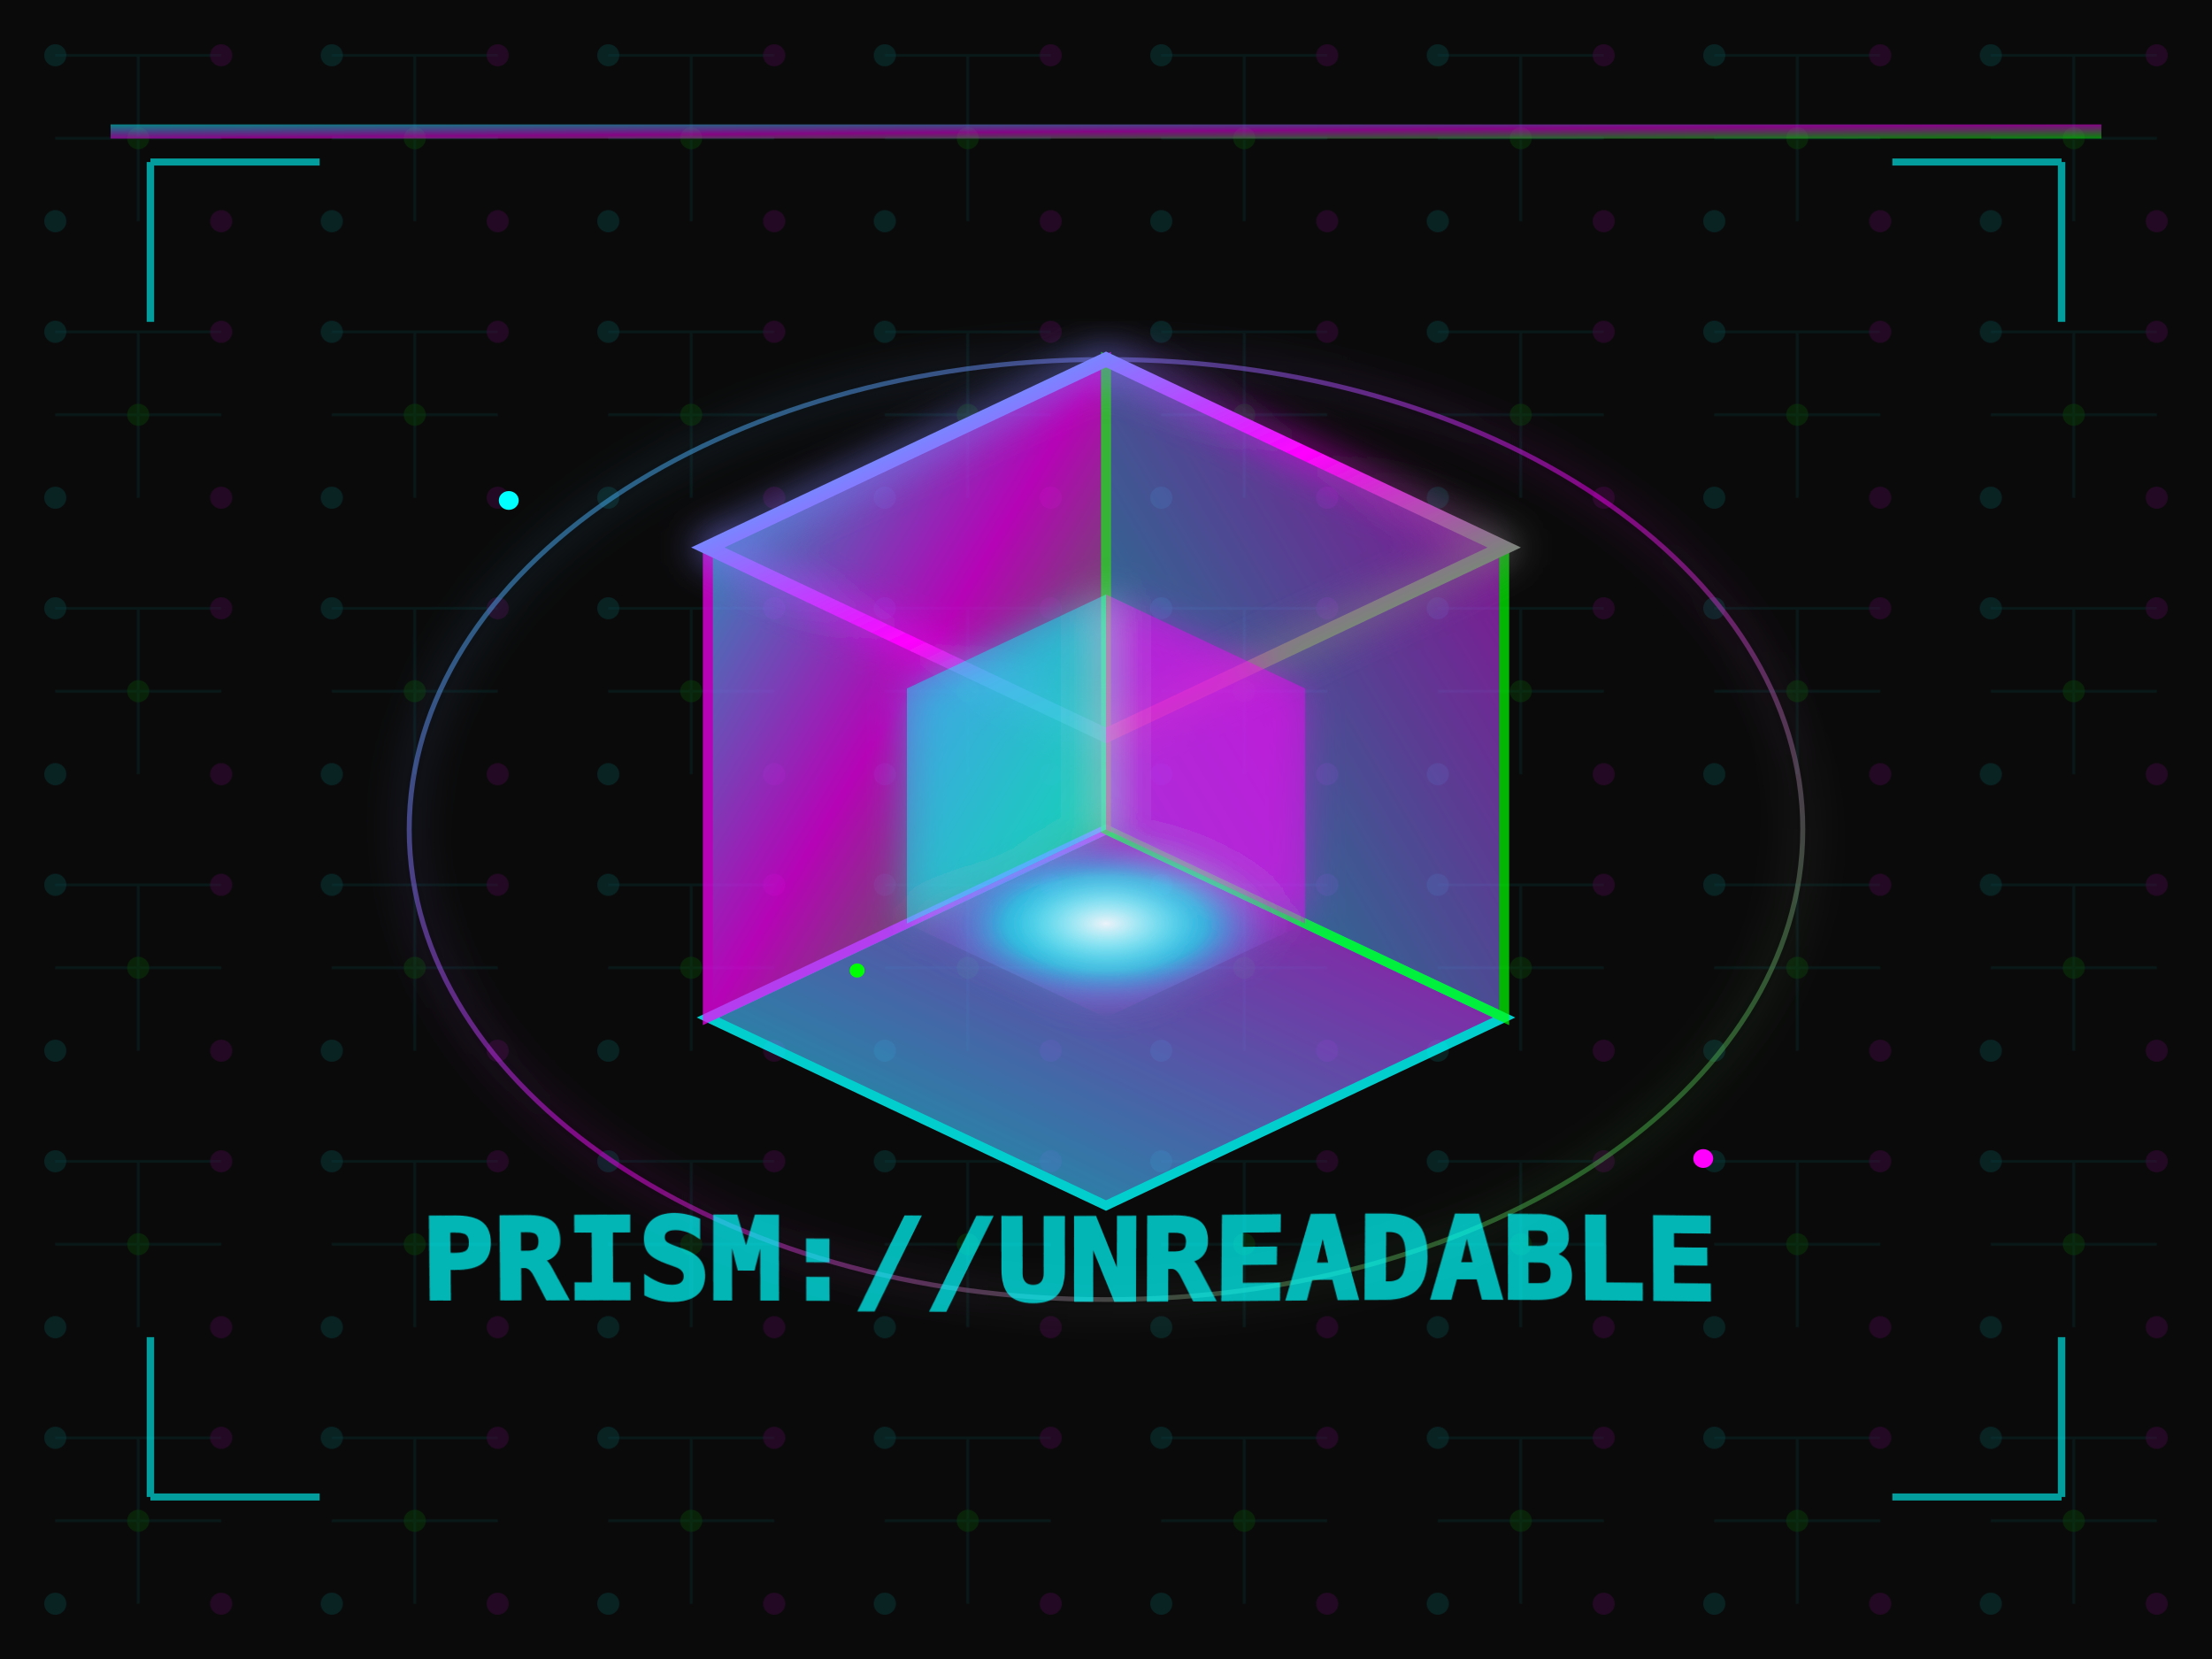
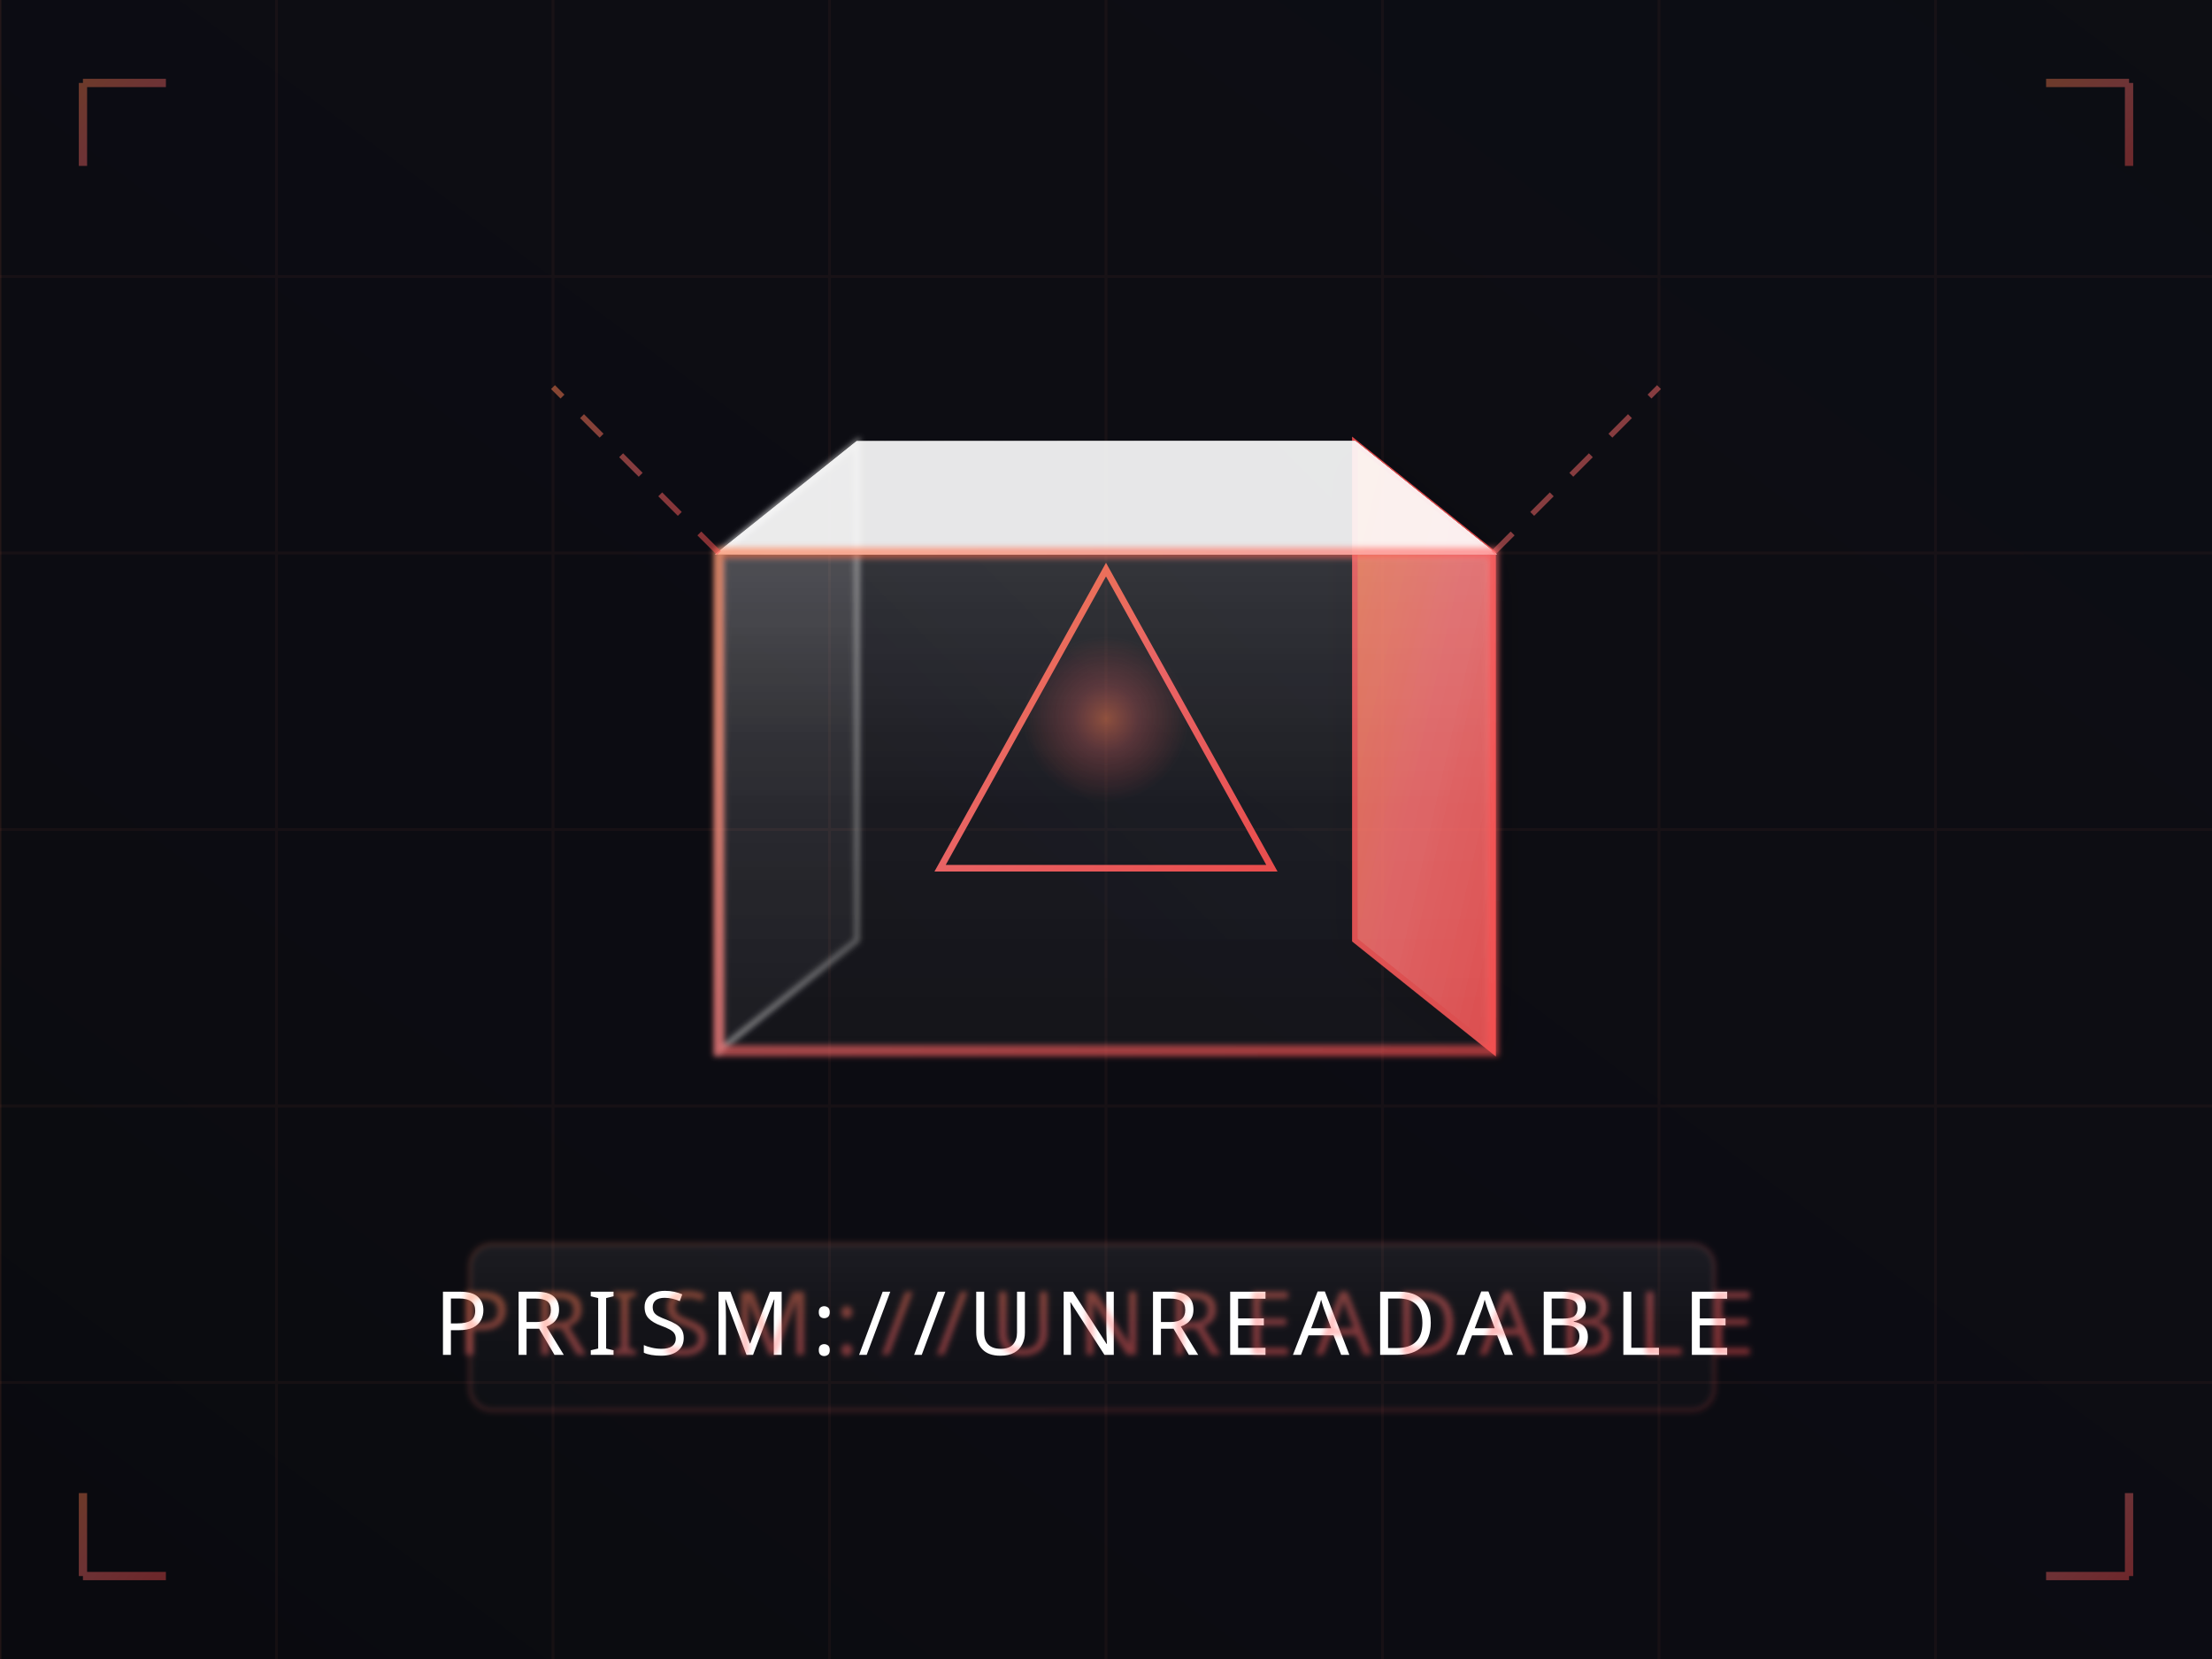
<svg xmlns="http://www.w3.org/2000/svg" viewBox="0 0 400 300" preserveAspectRatio="none">
  <defs>
-     <linearGradient id="prismGradient1" x1="0%" y1="0%" x2="100%" y2="100%">
-       <stop offset="0%" style="stop-color:#00ffff;stop-opacity:1">
-         <animate attributeName="stop-color" values="#00ffff;#ff00ff;#00ff00;#00ffff" dur="8s" repeatCount="indefinite" />
-       </stop>
-       <stop offset="50%" style="stop-color:#ff00ff;stop-opacity:1">
-         <animate attributeName="stop-color" values="#ff00ff;#00ff00;#00ffff;#ff00ff" dur="8s" repeatCount="indefinite" />
-       </stop>
-       <stop offset="100%" style="stop-color:#00ff00;stop-opacity:1">
-         <animate attributeName="stop-color" values="#00ff00;#00ffff;#ff00ff;#00ff00" dur="8s" repeatCount="indefinite" />
-       </stop>
+     <linearGradient id="prismOrange" x1="0%" y1="0%" x2="100%" y2="100%">
+       <stop offset="0%" style="stop-color:#ff7f50;stop-opacity:1" />
+       <stop offset="50%" style="stop-color:#ff6b6b;stop-opacity:1" />
+       <stop offset="100%" style="stop-color:#ff5252;stop-opacity:1" />
    </linearGradient>
-     <linearGradient id="prismGradient2" x1="100%" y1="0%" x2="0%" y2="100%">
-       <stop offset="0%" style="stop-color:#ff00ff;stop-opacity:0.8" />
-       <stop offset="100%" style="stop-color:#00ffff;stop-opacity:0.8" />
+     <linearGradient id="chromeGradient" x1="0%" y1="0%" x2="100%" y2="100%">
+       <stop offset="0%" style="stop-color:#e8e8e8;stop-opacity:0.9" />
+       <stop offset="25%" style="stop-color:#ffffff;stop-opacity:0.95" />
+       <stop offset="50%" style="stop-color:#c0c0c0;stop-opacity:0.9" />
+       <stop offset="75%" style="stop-color:#a9a9a9;stop-opacity:0.85" />
+       <stop offset="100%" style="stop-color:#808080;stop-opacity:0.8" />
    </linearGradient>
-     <radialGradient id="glowGradient">
-       <stop offset="0%" style="stop-color:#ffffff;stop-opacity:1" />
-       <stop offset="50%" style="stop-color:#00ffff;stop-opacity:0.5" />
-       <stop offset="100%" style="stop-color:#ff00ff;stop-opacity:0" />
+     <linearGradient id="glassEffect" x1="0%" y1="0%" x2="0%" y2="100%">
+       <stop offset="0%" style="stop-color:#ffffff;stop-opacity:0.25" />
+       <stop offset="50%" style="stop-color:#ffffff;stop-opacity:0.1" />
+       <stop offset="100%" style="stop-color:#ffffff;stop-opacity:0.05" />
+     </linearGradient>
+     <linearGradient id="darkGradient" x1="0%" y1="100%" x2="100%" y2="0%">
+       <stop offset="0%" style="stop-color:#0a0a0f;stop-opacity:0.6" />
+       <stop offset="100%" style="stop-color:#141922;stop-opacity:0.3" />
+     </linearGradient>
+     <radialGradient id="orangeGlow" cx="50%" cy="50%" r="50%">
+       <stop offset="0%" style="stop-color:#ff7f50;stop-opacity:0.8" />
+       <stop offset="40%" style="stop-color:#ff6b6b;stop-opacity:0.4" />
+       <stop offset="100%" style="stop-color:#ff5252;stop-opacity:0" />
    </radialGradient>
-     <filter id="glitch">
-       <feTurbulence type="fractalNoise" baseFrequency="0.01" numOctaves="1" result="noise">
-         <animate attributeName="baseFrequency" values="0.01;0.02;0.01" dur="0.3s" repeatCount="indefinite" />
-       </feTurbulence>
-       <feDisplacementMap in="SourceGraphic" in2="noise" scale="2" xChannelSelector="R" yChannelSelector="G" />
+     <filter id="glassBlur" x="-50%" y="-50%" width="200%" height="200%">
+       <feGaussianBlur in="SourceGraphic" stdDeviation="0.5" />
+       <feColorMatrix type="matrix" values="1 0 0 0 0  0 1 0 0 0  0 0 1 0 0  0 0 0 0.9 0" />
    </filter>
-     <filter id="glow">
-       <feGaussianBlur stdDeviation="4" result="coloredBlur" />
-       <feMerge>
-         <feMergeNode in="coloredBlur" />
-         <feMergeNode in="SourceGraphic" />
-       </feMerge>
+     <filter id="modernShadow" x="-100%" y="-100%" width="300%" height="300%">
+       <feDropShadow dx="0" dy="4" stdDeviation="8" flood-color="#ff7f50" flood-opacity="0.15" />
+       <feDropShadow dx="0" dy="2" stdDeviation="4" flood-color="#000000" flood-opacity="0.2" />
    </filter>
-     <pattern id="circuitPattern" x="0" y="0" width="50" height="50" patternUnits="userSpaceOnUse">
-       <rect width="50" height="50" fill="none" />
-       <path d="M10,10 L40,10 M25,10 L25,40 M10,25 L40,25" stroke="#00ffff" stroke-width="0.5" opacity="0.3" />
-       <circle cx="10" cy="10" r="2" fill="#00ffff" opacity="0.5" />
-       <circle cx="40" cy="10" r="2" fill="#ff00ff" opacity="0.5" />
-       <circle cx="25" cy="25" r="2" fill="#00ff00" opacity="0.5" />
-       <circle cx="10" cy="40" r="2" fill="#00ffff" opacity="0.5" />
-       <circle cx="40" cy="40" r="2" fill="#ff00ff" opacity="0.5" />
-     </pattern>
+     <filter id="chromeShine" x="-50%" y="-50%" width="200%" height="200%">
+       <feGaussianBlur stdDeviation="3" result="coloredBlur" />
+       <feSpecularLighting result="specOut" in="coloredBlur" specularConstant="2" specularExponent="20" lighting-color="white">
+         <fePointLight x="50" y="50" z="200" />
+       </feSpecularLighting>
+       <feComposite in="specOut" in2="SourceAlpha" operator="in" result="specOut2" />
+       <feComposite in="SourceGraphic" result="litPaint" operator="arithmetic" k1="0" k2="1" k3="1" k4="0" />
+     </filter>
  </defs>
-   <rect width="400" height="300" fill="#0a0a0a" />
-   <rect width="400" height="300" fill="url(#circuitPattern)" opacity="0.2">
-     <animateTransform attributeName="transform" type="translate" values="0,0; 50,37.5; 0,0" dur="20s" repeatCount="indefinite" />
-   </rect>
-   <g transform="translate(200,150) scale(0.9,0.85) translate(-200,-150)">
-     <ellipse cx="200" cy="150" rx="140" ry="100" fill="none" stroke="url(#prismGradient1)" stroke-width="1" opacity="0.5" filter="url(#glow)">
-       <animateTransform attributeName="transform" type="rotate" from="0 200 150" to="360 200 150" dur="30s" repeatCount="indefinite" />
-     </ellipse>
-     <g id="mainPrism" transform="translate(200,150)">
-       <polygon points="-80,40 0,80 80,40 0,0" fill="url(#prismGradient2)" opacity="0.8" stroke="#00ffff" stroke-width="2" />
-       <polygon points="-80,40 -80,-60 0,-100 0,0" fill="url(#prismGradient1)" opacity="0.7" stroke="#ff00ff" stroke-width="2">
-         <animateTransform attributeName="transform" type="skewY" values="0;2;0;-2;0" dur="4s" repeatCount="indefinite" />
+   <rect width="400" height="300" fill="#0a0a0f" />
+   <rect width="400" height="300" fill="url(#darkGradient)" opacity="0.8" />
+   <g stroke="#ff7f50" stroke-width="0.5" opacity="0.05">
+     <line x1="0" y1="50" x2="400" y2="50" />
+     <line x1="0" y1="100" x2="400" y2="100" />
+     <line x1="0" y1="150" x2="400" y2="150" />
+     <line x1="0" y1="200" x2="400" y2="200" />
+     <line x1="0" y1="250" x2="400" y2="250" />
+     <line x1="50" y1="0" x2="50" y2="300" />
+     <line x1="100" y1="0" x2="100" y2="300" />
+     <line x1="150" y1="0" x2="150" y2="300" />
+     <line x1="200" y1="0" x2="200" y2="300" />
+     <line x1="250" y1="0" x2="250" y2="300" />
+     <line x1="300" y1="0" x2="300" y2="300" />
+     <line x1="350" y1="0" x2="350" y2="300" />
+   </g>
+   <g transform="translate(200,130)">
+     <polygon points="-45,40 45,40 45,-50 -45,-50" fill="url(#darkGradient)" opacity="0.6" />
+     <polygon points="-70,60 -45,40 -45,-50 -70,-30" fill="url(#glassEffect)" stroke="url(#chromeGradient)" stroke-width="1" opacity="0.8" filter="url(#glassBlur)" />
+     <polygon points="45,40 70,60 70,-30 45,-50" fill="url(#prismOrange)" stroke="#ff5252" stroke-width="1" opacity="0.85" filter="url(#modernShadow)" />
+     <polygon points="-70,-30 -45,-50 45,-50 70,-30" fill="url(#chromeGradient)" stroke="#c0c0c0" stroke-width="0.5" opacity="0.9" filter="url(#chromeShine)" />
+     <polygon points="-70,60 70,60 70,-30 -70,-30" fill="url(#glassEffect)" stroke="url(#prismOrange)" stroke-width="2" opacity="0.7" filter="url(#glassBlur)">
+       <animate attributeName="opacity" values="0.7;0.85;0.7" dur="4s" repeatCount="indefinite" />
+     </polygon>
+     <g transform="scale(0.6)">
+       <polygon points="-50,45 50,45 0,-45" fill="none" stroke="url(#prismOrange)" stroke-width="2" opacity="0.9">
+         <animate attributeName="stroke-width" values="2;3;2" dur="3s" repeatCount="indefinite" />
      </polygon>
-       <polygon points="0,0 0,-100 80,-60 80,40" fill="url(#prismGradient2)" opacity="0.7" stroke="#00ff00" stroke-width="2">
-         <animateTransform attributeName="transform" type="skewY" values="0;-2;0;2;0" dur="4s" repeatCount="indefinite" />
-       </polygon>
-       <polygon points="-80,-60 0,-100 80,-60 0,-20" fill="none" stroke="url(#prismGradient1)" stroke-width="3" filter="url(#glow)" />
-       <g id="core" filter="url(#glow)">
-         <polygon points="-40,20 0,40 40,20 0,0" fill="url(#glowGradient)" opacity="0.8">
-           <animate attributeName="opacity" values="0.8;1;0.8" dur="2s" repeatCount="indefinite" />
-         </polygon>
-         <polygon points="-40,20 -40,-30 0,-50 0,0" fill="#00ffff" opacity="0.4" />
-         <polygon points="0,0 0,-50 40,-30 40,20" fill="#ff00ff" opacity="0.4" />
-       </g>
-       <g id="dataStreams">
-         <path d="M-80,-60 L0,-20 L80,-60" stroke="#00ffff" stroke-width="0.8" fill="none" opacity="0">
-           <animate attributeName="opacity" values="0;1;0" dur="1.5s" repeatCount="indefinite" />
-           <animate attributeName="stroke-dasharray" values="0,100;100,0" dur="1.5s" repeatCount="indefinite" />
-         </path>
-         <path d="M0,-100 L0,80" stroke="#ff00ff" stroke-width="0.8" fill="none" opacity="0">
-           <animate attributeName="opacity" values="0;1;0" dur="2s" begin="0.5s" repeatCount="indefinite" />
-           <animate attributeName="stroke-dasharray" values="0,180;180,0" dur="2s" repeatCount="indefinite" />
-         </path>
-       </g>
-     </g>
-     <g id="particles">
-       <circle cx="80" cy="80" r="2" fill="#00ffff">
-         <animate attributeName="cy" values="80;220;80" dur="5s" repeatCount="indefinite" />
-         <animate attributeName="opacity" values="0;1;0" dur="5s" repeatCount="indefinite" />
-       </circle>
-       <circle cx="320" cy="220" r="2" fill="#ff00ff">
-         <animate attributeName="cy" values="220;80;220" dur="6s" repeatCount="indefinite" />
-         <animate attributeName="opacity" values="0;1;0" dur="6s" repeatCount="indefinite" />
-       </circle>
-       <circle cx="150" cy="180" r="1.5" fill="#00ff00">
-         <animate attributeName="cx" values="150;250;150" dur="7s" repeatCount="indefinite" />
-         <animate attributeName="opacity" values="0;1;0" dur="7s" repeatCount="indefinite" />
+       <circle cx="0" cy="0" r="25" fill="url(#orangeGlow)" opacity="0.6">
+         <animate attributeName="r" values="25;30;25" dur="3s" repeatCount="indefinite" />
+         <animate attributeName="opacity" values="0.6;0.9;0.6" dur="3s" repeatCount="indefinite" />
      </circle>
    </g>
-     <g id="glitchText" filter="url(#glitch)" opacity="0.7">
-       <text x="200" y="250" text-anchor="middle" font-family="monospace" font-size="24" font-weight="bold" fill="#00ffff" stroke="#00ffff" stroke-width="0.8">
-         PRISM://UNREADABLE
-         <animate attributeName="opacity" values="0.7;1;0.7" dur="3s" repeatCount="indefinite" />
-       </text>
+     <g stroke="url(#prismOrange)" stroke-width="1" opacity="0.5">
+       <line x1="-70" y1="-30" x2="-100" y2="-60" stroke-dasharray="5,5">
+         <animate attributeName="stroke-dashoffset" values="0;10" dur="2s" repeatCount="indefinite" />
+       </line>
+       <line x1="70" y1="-30" x2="100" y2="-60" stroke-dasharray="5,5">
+         <animate attributeName="stroke-dashoffset" values="0;10" dur="2s" repeatCount="indefinite" />
+       </line>
+       <line x1="0" y1="-50" x2="0" y2="-90" stroke-dasharray="5,5">
+         <animate attributeName="stroke-dashoffset" values="0;10" dur="2s" repeatCount="indefinite" />
+       </line>
    </g>
-     <rect x="0" y="0" width="400" height="3" fill="url(#prismGradient1)" opacity="0.5">
-       <animateTransform attributeName="transform" type="translate" values="0,0; 0,300; 0,0" dur="4s" repeatCount="indefinite" />
-     </rect>
-     <g id="corners" stroke="#00ffff" stroke-width="1.5" fill="none" opacity="0.6">
-       <path d="M8,8 L8,42 M8,8 L42,8" />
-       <path d="M358,8 L392,8 M392,8 L392,42" />
-       <path d="M8,292 L8,258 M8,292 L42,292" />
-       <path d="M392,292 L358,292 M392,292 L392,258" />
+     <g>
+       <circle cx="-90" cy="-40" r="1.5" fill="#ff7f50" opacity="0">
+         <animate attributeName="opacity" values="0;0.8;0" dur="5s" repeatCount="indefinite" />
+         <animate attributeName="cy" values="-40;-60;-40" dur="5s" repeatCount="indefinite" />
+       </circle>
+       <circle cx="90" cy="-40" r="1" fill="#ff6b6b" opacity="0">
+         <animate attributeName="opacity" values="0;0.6;0" dur="6s" begin="1s" repeatCount="indefinite" />
+         <animate attributeName="cy" values="-40;-55;-40" dur="6s" begin="1s" repeatCount="indefinite" />
+       </circle>
+       <circle cx="0" cy="-70" r="1.5" fill="#ff5252" opacity="0">
+         <animate attributeName="opacity" values="0;0.7;0" dur="7s" begin="2s" repeatCount="indefinite" />
+         <animate attributeName="cy" values="-70;-85;-70" dur="7s" begin="2s" repeatCount="indefinite" />
+       </circle>
    </g>
-     <ellipse cx="200" cy="150" rx="35" ry="25" fill="none" stroke="url(#glowGradient)" stroke-width="0.8" opacity="0">
-       <animate attributeName="rx" values="35;90;35" dur="3s" repeatCount="indefinite" />
-       <animate attributeName="ry" values="25;65;25" dur="3s" repeatCount="indefinite" />
-       <animate attributeName="opacity" values="0;0.6;0" dur="3s" repeatCount="indefinite" />
-     </ellipse>
  </g>
+   <g transform="translate(200, 240)">
+     <rect x="-115" y="-15" width="225" height="30" rx="4" ry="4" fill="url(#glassEffect)" stroke="url(#prismOrange)" stroke-width="0.5" opacity="0.3" filter="url(#glassBlur)" />
+     <text x="0" y="5" text-anchor="middle" font-family="'Segoe UI', system-ui, -apple-system, sans-serif" font-size="16" font-weight="300" fill="#ffffff" letter-spacing="4px">
+       PRISM://UNREADABLE
+       <animate attributeName="fill-opacity" values="0.7;1;0.7" dur="5s" repeatCount="indefinite" />
+     </text>
+     <text x="0" y="5" text-anchor="middle" font-family="'Segoe UI', system-ui, -apple-system, sans-serif" font-size="16" font-weight="300" fill="url(#prismOrange)" letter-spacing="4px" opacity="0.5" filter="url(#glassBlur)">
+       PRISM://UNREADABLE
+     </text>
+   </g>
+   <g stroke="url(#prismOrange)" stroke-width="1.5" fill="none" opacity="0.4">
+     <path d="M15,15 L15,30 M15,15 L30,15" />
+     <path d="M370,15 L385,15 M385,15 L385,30" />
+     <path d="M15,285 L15,270 M15,285 L30,285" />
+     <path d="M385,285 L370,285 M385,285 L385,270" />
+   </g>
+   <line x1="0" y1="0" x2="0" y2="300" stroke="#ff7f50" stroke-width="0.5" opacity="0.1">
+     <animate attributeName="x1" values="0;400;0" dur="10s" repeatCount="indefinite" />
+     <animate attributeName="x2" values="0;400;0" dur="10s" repeatCount="indefinite" />
+   </line>
</svg>
